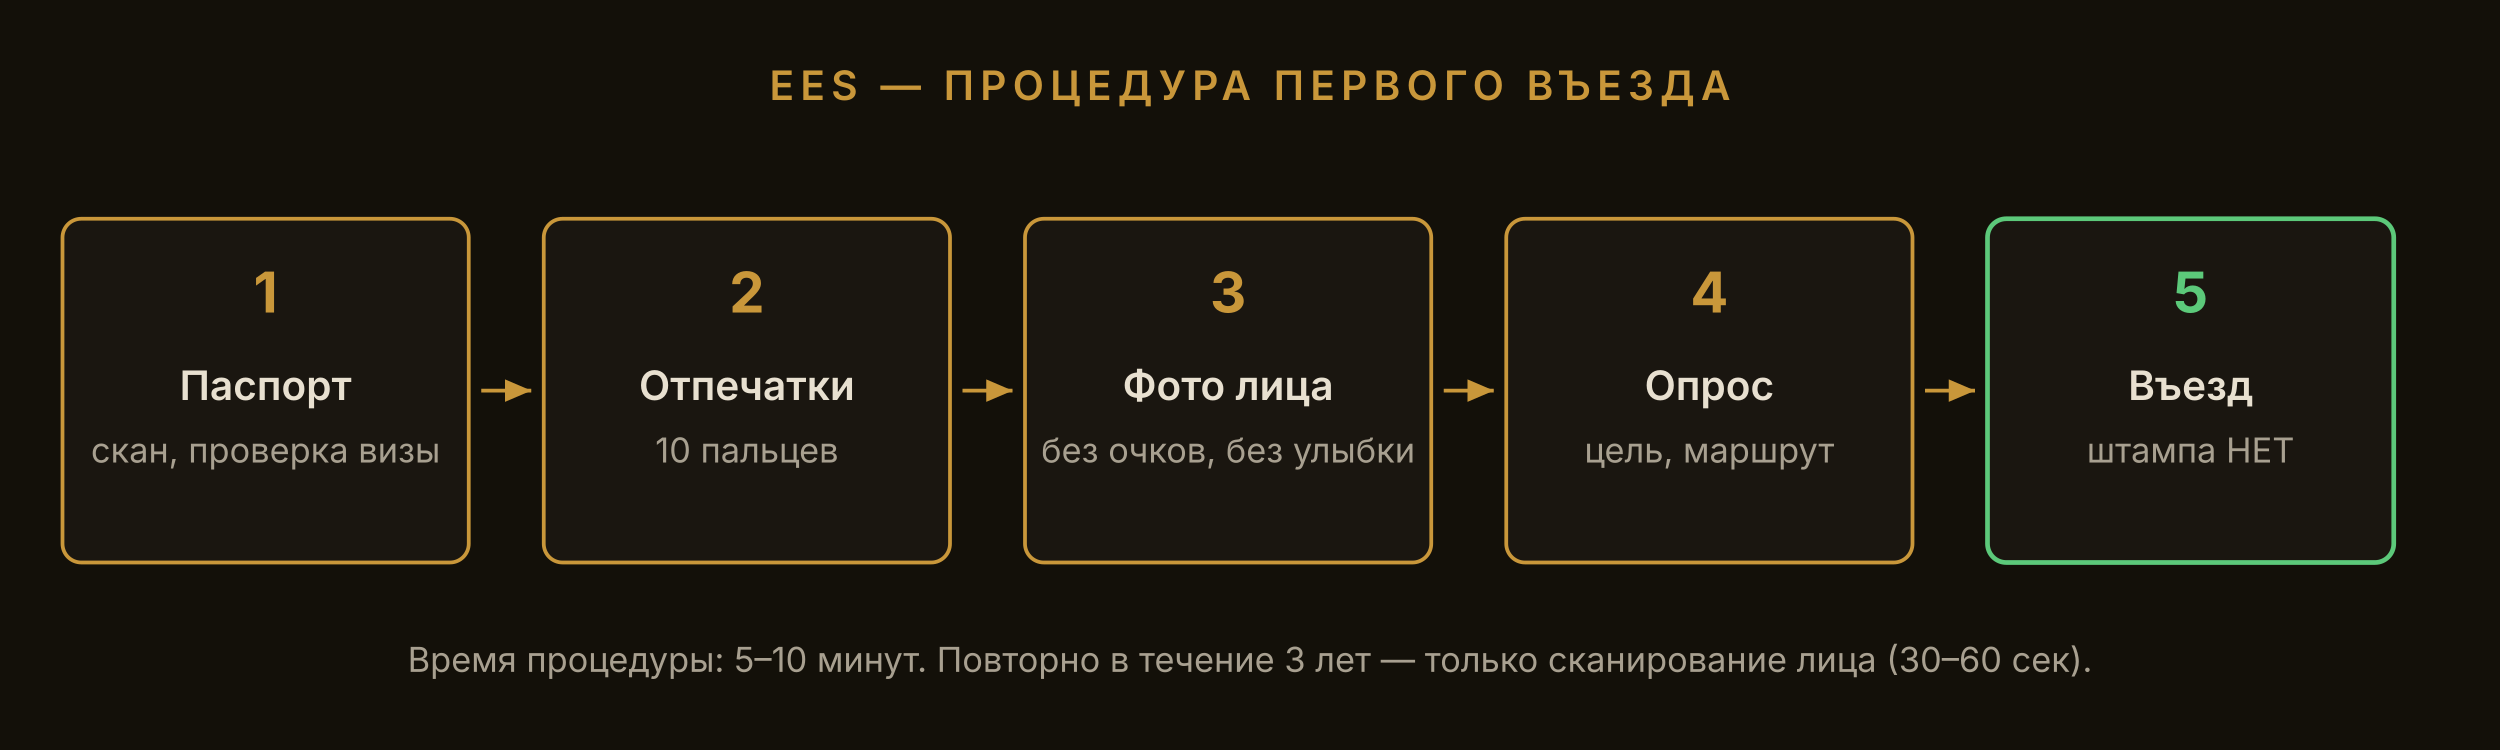
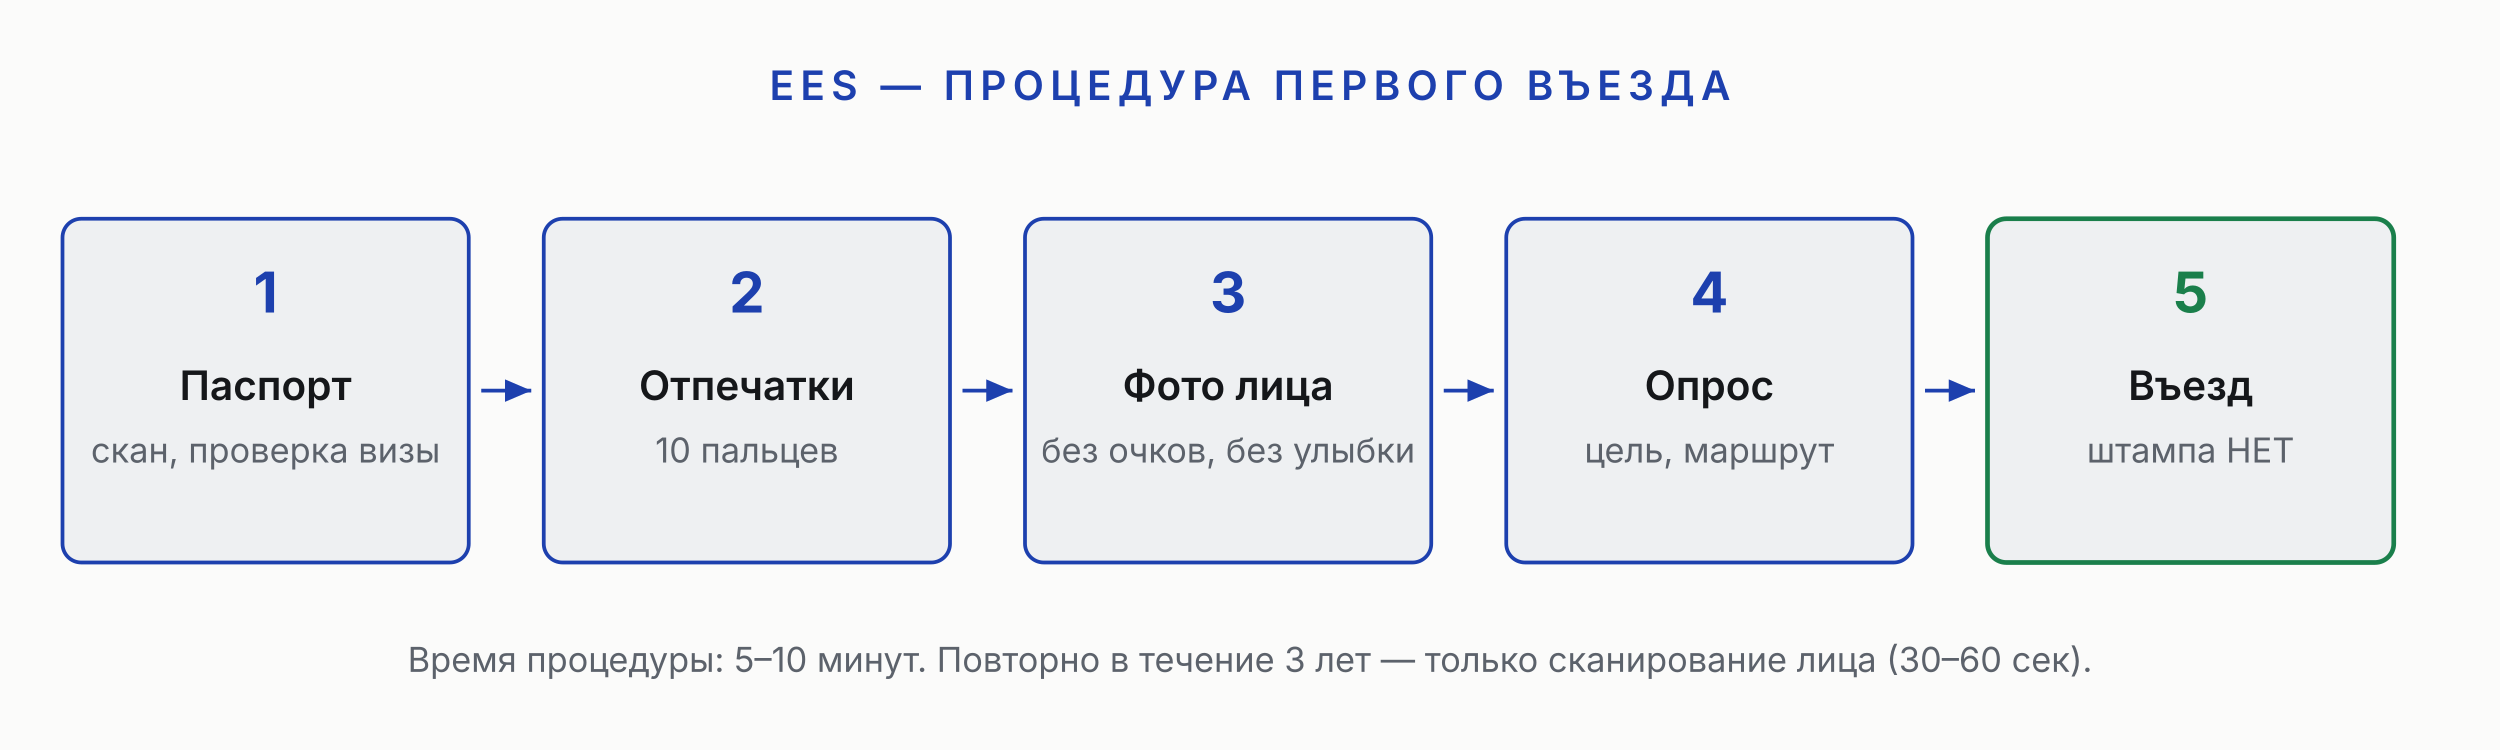
<svg xmlns="http://www.w3.org/2000/svg" viewBox="0 0 800 240" width="800" height="240" font-family="system-ui,-apple-system,sans-serif">
-   <rect width="800" height="240" fill="#131009" />
-   <text x="400" y="32" text-anchor="middle" fill="#c9973a" font-size="13" font-weight="600" letter-spacing="2">EES — ПРОЦЕДУРА ПЕРВОГО ВЪЕЗДА</text>
-   <g font-size="13" fill="#e8e0d0">
-     <rect x="20" y="70" width="130" height="110" rx="6" fill="#1a1610" stroke="#c9973a" stroke-width="1.2" />
-     <text x="85" y="100" text-anchor="middle" fill="#c9973a" font-size="18" font-weight="700">1</text>
+   <rect width="800" height="240" fill="#fbfbfa" />
+   <text x="400" y="32" text-anchor="middle" fill="#1d40ae" font-size="13" font-weight="600" letter-spacing="2">EES — ПРОЦЕДУРА ПЕРВОГО ВЪЕЗДА</text>
+   <g font-size="13" fill="#15171a">
+     <rect x="20" y="70" width="130" height="110" rx="6" fill="#eef0f2" stroke="#1d40ae" stroke-width="1.2" />
+     <text x="85" y="100" text-anchor="middle" fill="#1d40ae" font-size="18" font-weight="700">1</text>
    <text x="85" y="128" text-anchor="middle" font-weight="600">Паспорт</text>
-     <text x="85" y="148" text-anchor="middle" fill="#a8a090" font-size="11">скан, проверка визы</text>
-     <rect x="174" y="70" width="130" height="110" rx="6" fill="#1a1610" stroke="#c9973a" stroke-width="1.2" />
-     <text x="239" y="100" text-anchor="middle" fill="#c9973a" font-size="18" font-weight="700">2</text>
+     <text x="85" y="148" text-anchor="middle" fill="#5c626b" font-size="11">скан, проверка визы</text>
+     <rect x="174" y="70" width="130" height="110" rx="6" fill="#eef0f2" stroke="#1d40ae" stroke-width="1.2" />
+     <text x="239" y="100" text-anchor="middle" fill="#1d40ae" font-size="18" font-weight="700">2</text>
    <text x="239" y="128" text-anchor="middle" font-weight="600">Отпечатки</text>
-     <text x="239" y="148" text-anchor="middle" fill="#a8a090" font-size="11">10 пальцев</text>
-     <rect x="328" y="70" width="130" height="110" rx="6" fill="#1a1610" stroke="#c9973a" stroke-width="1.2" />
-     <text x="393" y="100" text-anchor="middle" fill="#c9973a" font-size="18" font-weight="700">3</text>
+     <text x="239" y="148" text-anchor="middle" fill="#5c626b" font-size="11">10 пальцев</text>
+     <rect x="328" y="70" width="130" height="110" rx="6" fill="#eef0f2" stroke="#1d40ae" stroke-width="1.2" />
+     <text x="393" y="100" text-anchor="middle" fill="#1d40ae" font-size="18" font-weight="700">3</text>
    <text x="393" y="128" text-anchor="middle" font-weight="600">Фото лица</text>
-     <text x="393" y="148" text-anchor="middle" fill="#a8a090" font-size="11">без очков, без улыбки</text>
-     <rect x="482" y="70" width="130" height="110" rx="6" fill="#1a1610" stroke="#c9973a" stroke-width="1.2" />
-     <text x="547" y="100" text-anchor="middle" fill="#c9973a" font-size="18" font-weight="700">4</text>
+     <text x="393" y="148" text-anchor="middle" fill="#5c626b" font-size="11">без очков, без улыбки</text>
+     <rect x="482" y="70" width="130" height="110" rx="6" fill="#eef0f2" stroke="#1d40ae" stroke-width="1.2" />
+     <text x="547" y="100" text-anchor="middle" fill="#1d40ae" font-size="18" font-weight="700">4</text>
    <text x="547" y="128" text-anchor="middle" font-weight="600">Опрос</text>
-     <text x="547" y="148" text-anchor="middle" fill="#a8a090" font-size="11">цель, маршрут</text>
-     <rect x="636" y="70" width="130" height="110" rx="6" fill="#1a1610" stroke="#5cc97a" stroke-width="1.5" />
-     <text x="701" y="100" text-anchor="middle" fill="#5cc97a" font-size="18" font-weight="700">5</text>
+     <text x="547" y="148" text-anchor="middle" fill="#5c626b" font-size="11">цель, маршрут</text>
+     <rect x="636" y="70" width="130" height="110" rx="6" fill="#eef0f2" stroke="#1a7f4b" stroke-width="1.5" />
+     <text x="701" y="100" text-anchor="middle" fill="#1a7f4b" font-size="18" font-weight="700">5</text>
    <text x="701" y="128" text-anchor="middle" font-weight="600">Въезд</text>
-     <text x="701" y="148" text-anchor="middle" fill="#a8a090" font-size="11">штампа НЕТ</text>
+     <text x="701" y="148" text-anchor="middle" fill="#5c626b" font-size="11">штампа НЕТ</text>
  </g>
-   <g stroke="#c9973a" stroke-width="1.2" fill="none">
+   <g stroke="#1d40ae" stroke-width="1.2" fill="none">
    <path d="M 154 125 L 170 125" marker-end="url(#arr)" />
    <path d="M 308 125 L 324 125" marker-end="url(#arr)" />
    <path d="M 462 125 L 478 125" marker-end="url(#arr)" />
    <path d="M 616 125 L 632 125" marker-end="url(#arr)" />
  </g>
-   <text x="400" y="215" text-anchor="middle" fill="#a8a090" font-size="11">Время процедуры: 5–10 минут. Повторно в течение 3 лет — только сканирование лица (30–60 сек).</text>
+   <text x="400" y="215" text-anchor="middle" fill="#5c626b" font-size="11">Время процедуры: 5–10 минут. Повторно в течение 3 лет — только сканирование лица (30–60 сек).</text>
  <defs>
    <marker id="arr" markerWidth="8" markerHeight="8" refX="7" refY="3" orient="auto">
-       <path d="M0,0 L0,6 L7,3 z" fill="#c9973a" />
+       <path d="M0,0 L0,6 L7,3 z" fill="#1d40ae" />
    </marker>
  </defs>
</svg>
